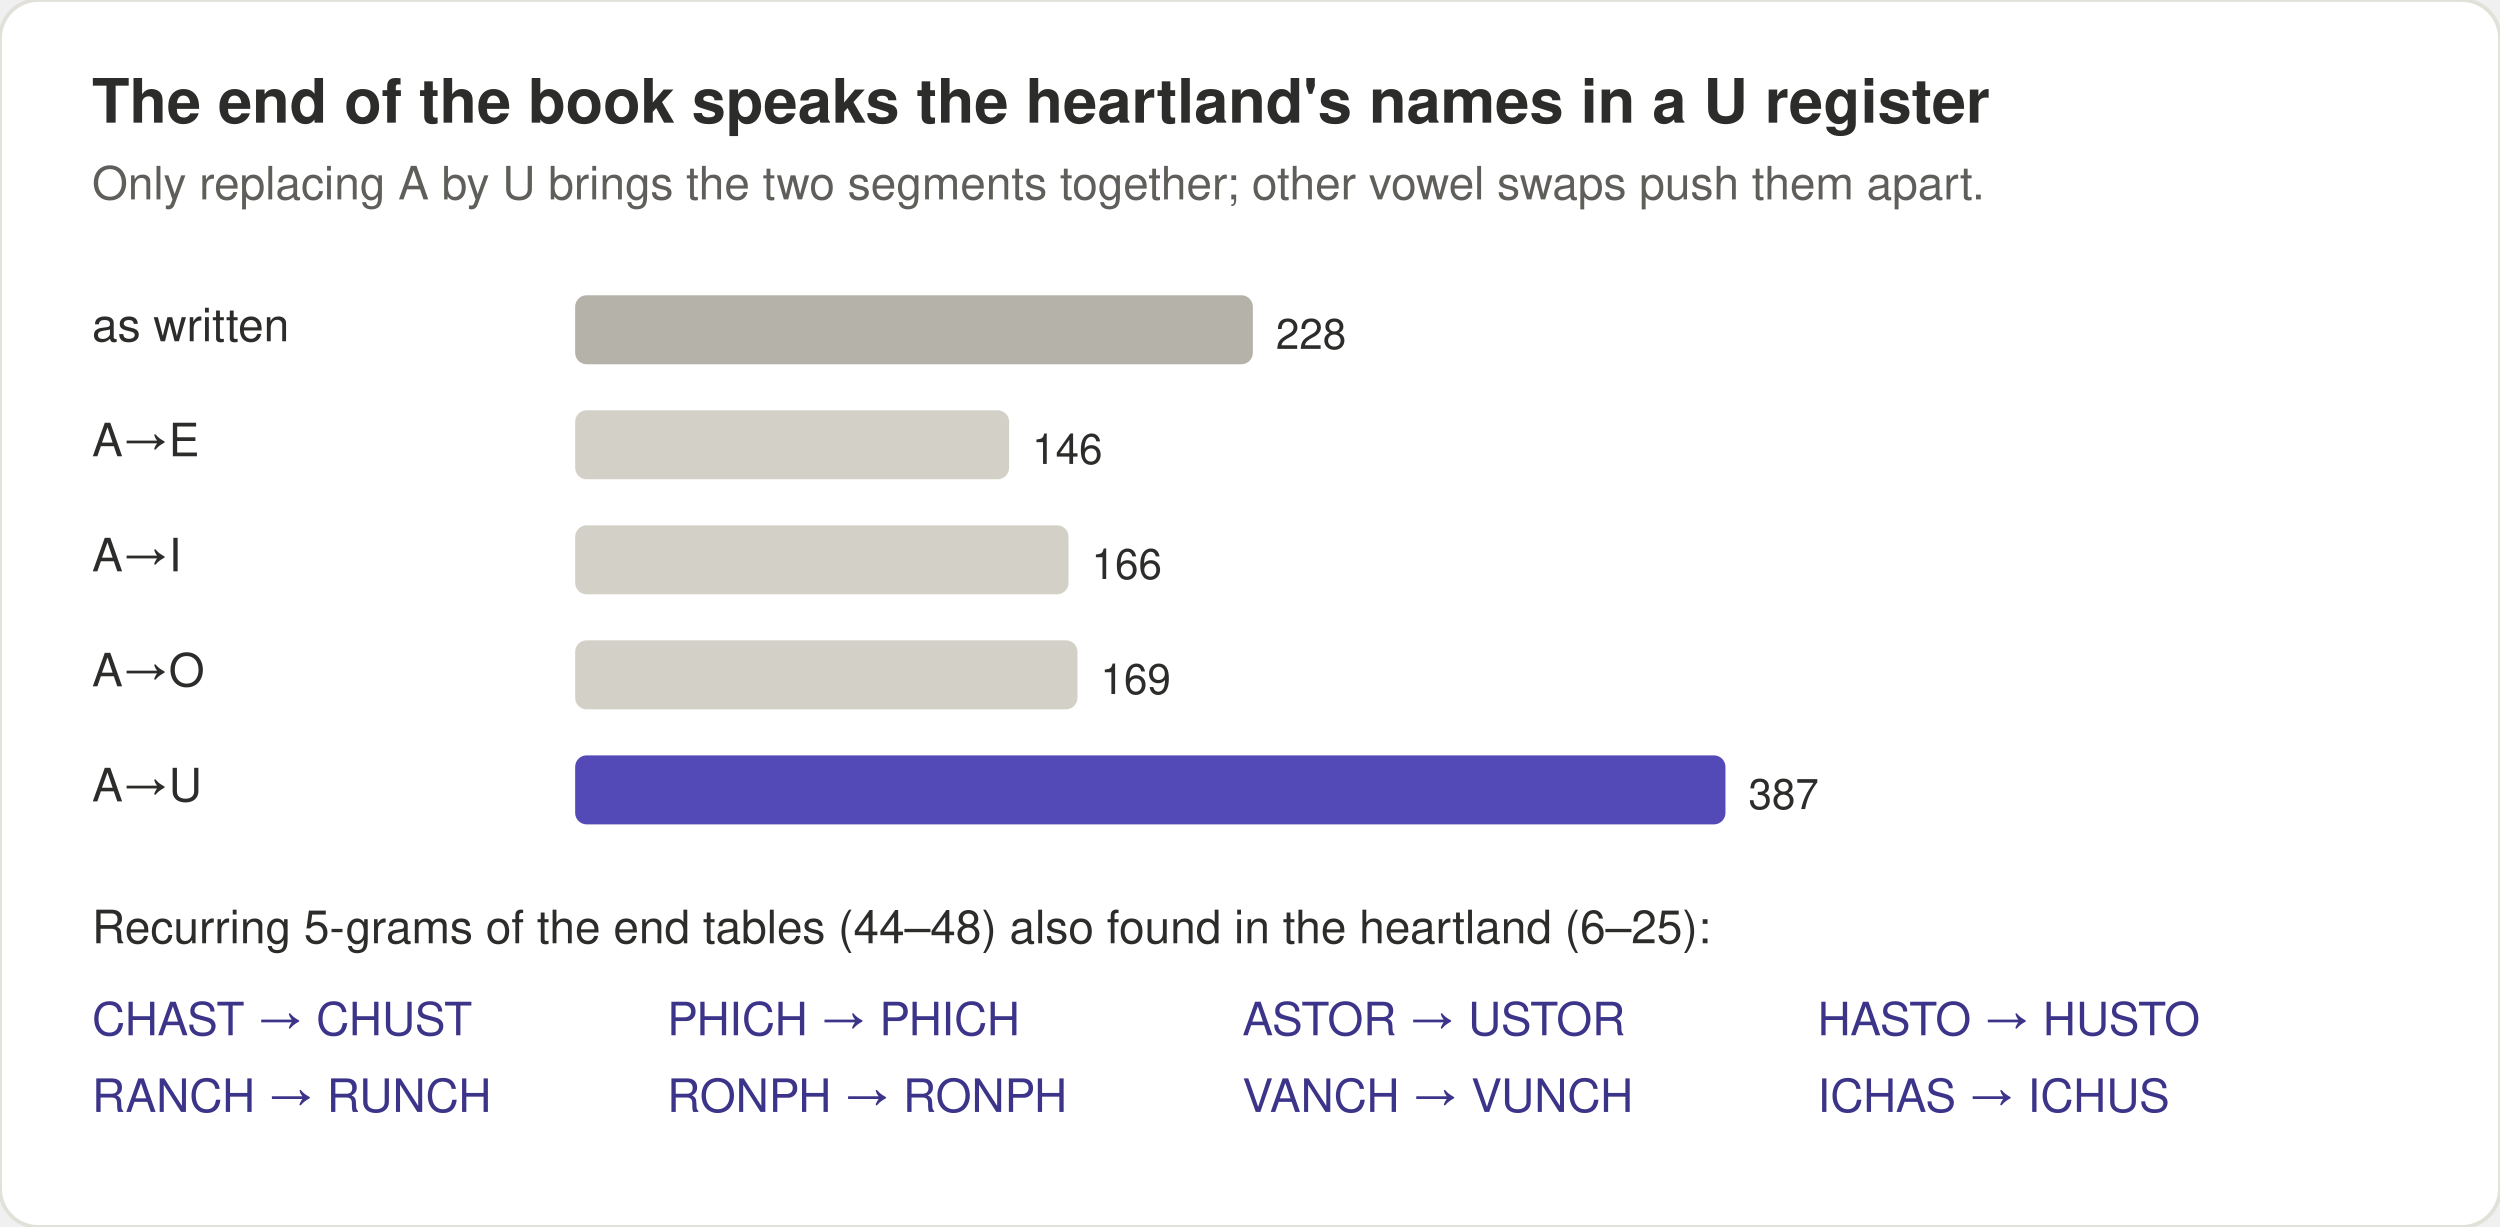
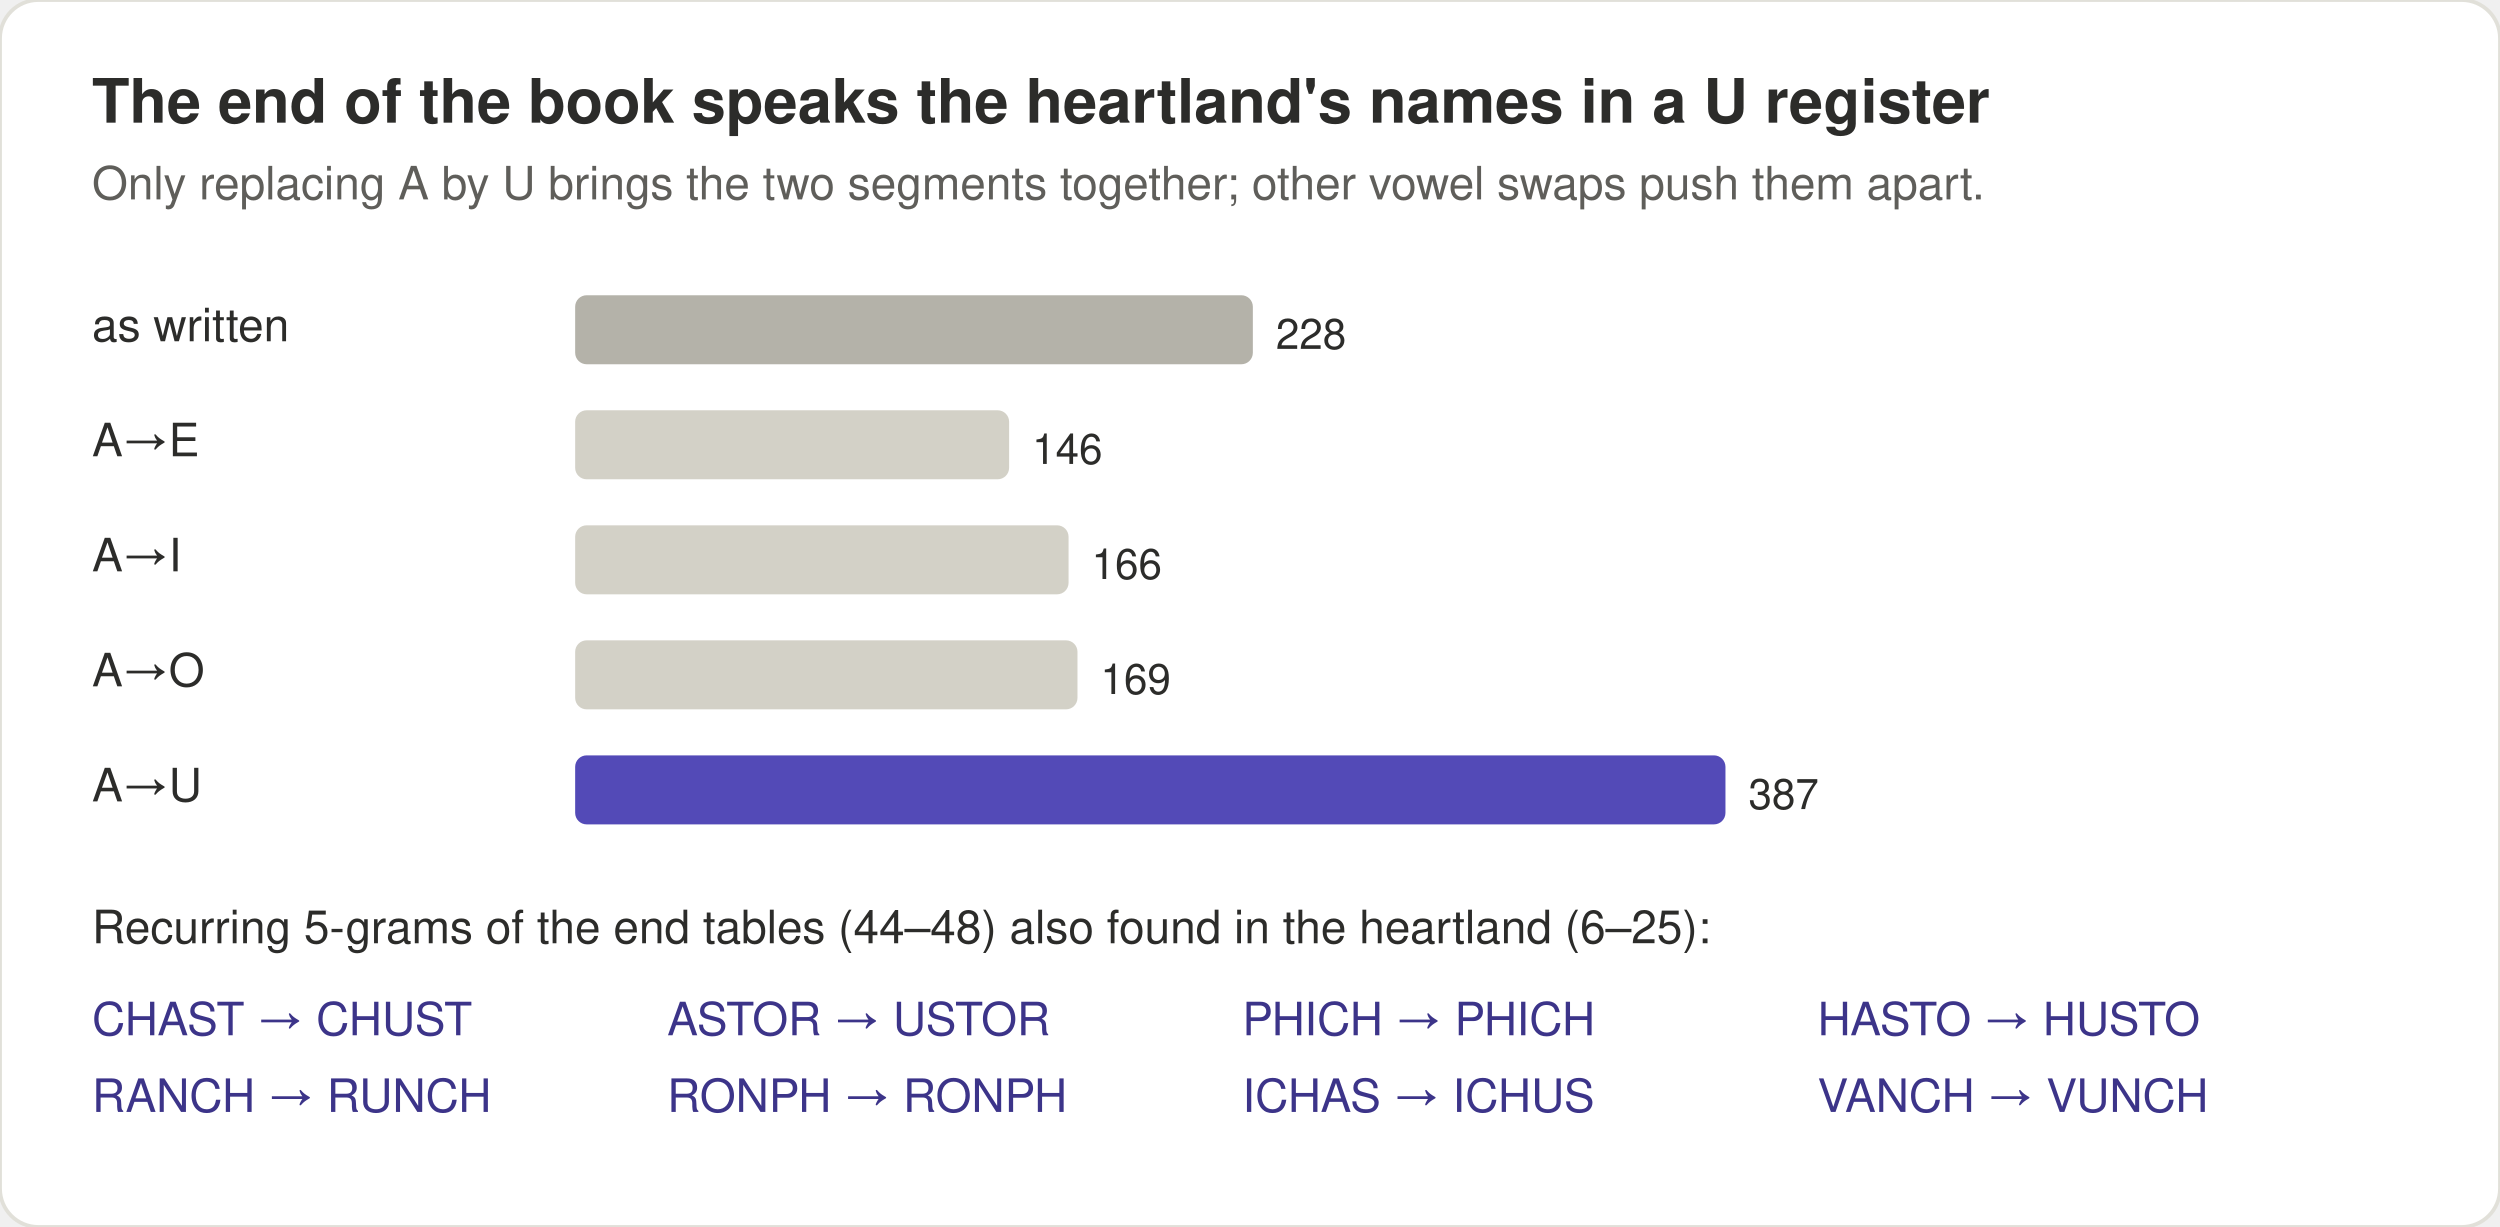
<svg xmlns="http://www.w3.org/2000/svg" width="652" height="320" viewBox="0 0 652 320" font-family="Segoe UI, Helvetica, Arial, sans-serif" role="img">
  <rect x="0" y="0" width="652" height="320" rx="10" fill="#FFFFFF" stroke="#E1E0D9" />
  <text x="24" y="32" font-size="16" fill="#2C2C2A" text-anchor="start" font-weight="600">The end of the book speaks the heartland's names in a U register</text>
  <text x="24" y="52" font-size="12" fill="#5F5E5A" text-anchor="start" font-weight="400">Only replacing A by U brings the two segments together; other vowel swaps push them apart.</text>
  <text x="24" y="89" font-size="12" fill="#2C2C2A" text-anchor="start" font-weight="400">as written</text>
  <rect x="150" y="77" width="176.744" height="18" rx="3" fill="#B4B2A9" />
  <text x="332.744" y="91" font-size="11" fill="#2C2C2A" text-anchor="start" font-weight="400">228</text>
  <text x="24" y="119" font-size="12" fill="#2C2C2A" text-anchor="start" font-weight="400">A→E</text>
  <rect x="150" y="107" width="113.178" height="18" rx="3" fill="#D3D1C7" />
  <text x="269.178" y="121" font-size="11" fill="#2C2C2A" text-anchor="start" font-weight="400">146</text>
  <text x="24" y="149" font-size="12" fill="#2C2C2A" text-anchor="start" font-weight="400">A→I</text>
  <rect x="150" y="137" width="128.682" height="18" rx="3" fill="#D3D1C7" />
  <text x="284.682" y="151" font-size="11" fill="#2C2C2A" text-anchor="start" font-weight="400">166</text>
  <text x="24" y="179" font-size="12" fill="#2C2C2A" text-anchor="start" font-weight="400">A→O</text>
  <rect x="150" y="167" width="131.008" height="18" rx="3" fill="#D3D1C7" />
  <text x="287.008" y="181" font-size="11" fill="#2C2C2A" text-anchor="start" font-weight="400">169</text>
  <text x="24" y="209" font-size="12" fill="#2C2C2A" text-anchor="start" font-weight="400">A→U</text>
  <rect x="150" y="197" width="300.0" height="18" rx="3" fill="#534AB7" />
  <text x="456.0" y="211" font-size="11" fill="#2C2C2A" text-anchor="start" font-weight="400">387</text>
  <text x="24" y="246" font-size="12" fill="#2C2C2A" text-anchor="start" font-weight="400">Recurring 5-grams of the end tables (44–48) also found in the heartland (6–25):</text>
  <text x="24" y="270" font-size="12" fill="#3C3489" text-anchor="start" font-weight="400">CHAST → CHUST</text>
-   <text x="174" y="270" font-size="12" fill="#3C3489" text-anchor="start" font-weight="400">PHICH → PHICH</text>
-   <text x="324" y="270" font-size="12" fill="#3C3489" text-anchor="start" font-weight="400">ASTOR → USTOR</text>
+   <text x="174" y="270" font-size="12" fill="#3C3489" text-anchor="start" font-weight="400">ASTOR → USTOR</text>
+   <text x="324" y="270" font-size="12" fill="#3C3489" text-anchor="start" font-weight="400">PHICH → PHICH</text>
  <text x="474" y="270" font-size="12" fill="#3C3489" text-anchor="start" font-weight="400">HASTO → HUSTO</text>
  <text x="24" y="290" font-size="12" fill="#3C3489" text-anchor="start" font-weight="400">RANCH → RUNCH</text>
  <text x="174" y="290" font-size="12" fill="#3C3489" text-anchor="start" font-weight="400">RONPH → RONPH</text>
-   <text x="324" y="290" font-size="12" fill="#3C3489" text-anchor="start" font-weight="400">VANCH → VUNCH</text>
-   <text x="474" y="290" font-size="12" fill="#3C3489" text-anchor="start" font-weight="400">ICHAS → ICHUS</text>
+   <text x="324" y="290" font-size="12" fill="#3C3489" text-anchor="start" font-weight="400">ICHAS → ICHUS</text>
+   <text x="474" y="290" font-size="12" fill="#3C3489" text-anchor="start" font-weight="400">VANCH → VUNCH</text>
</svg>
